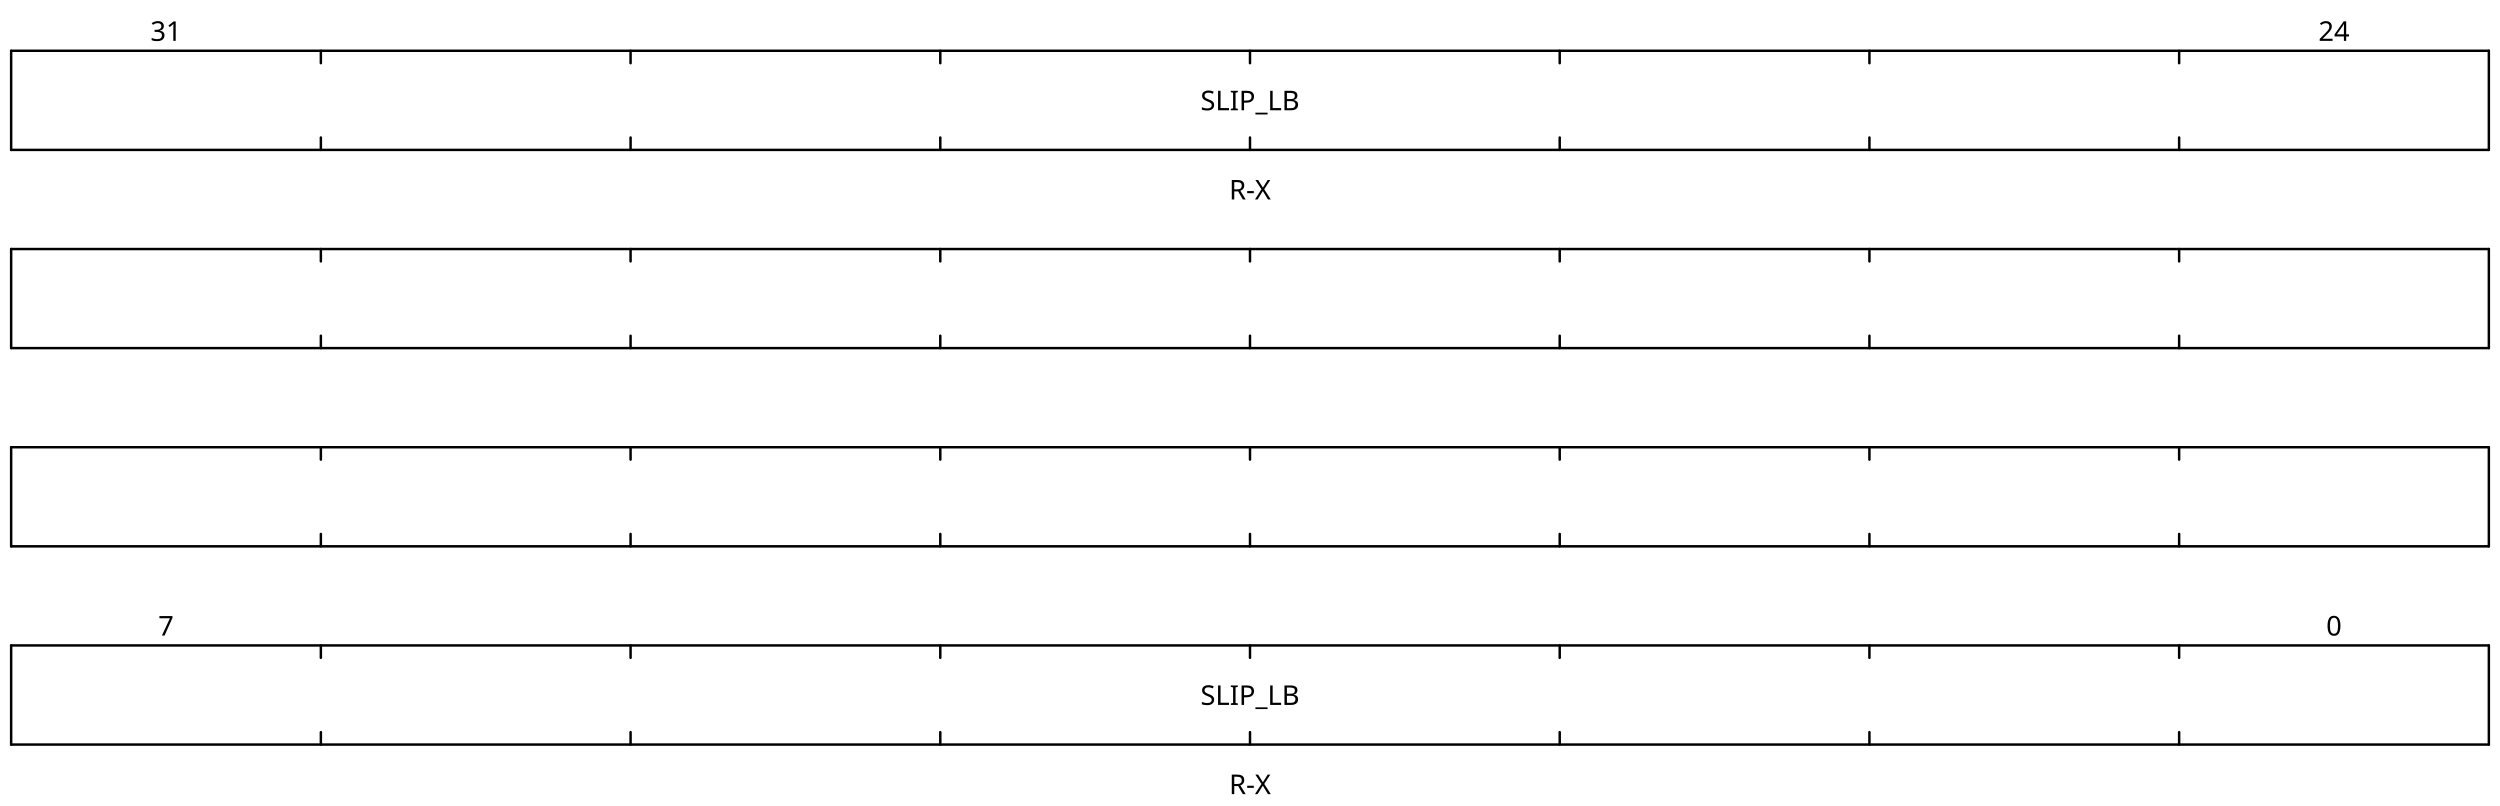
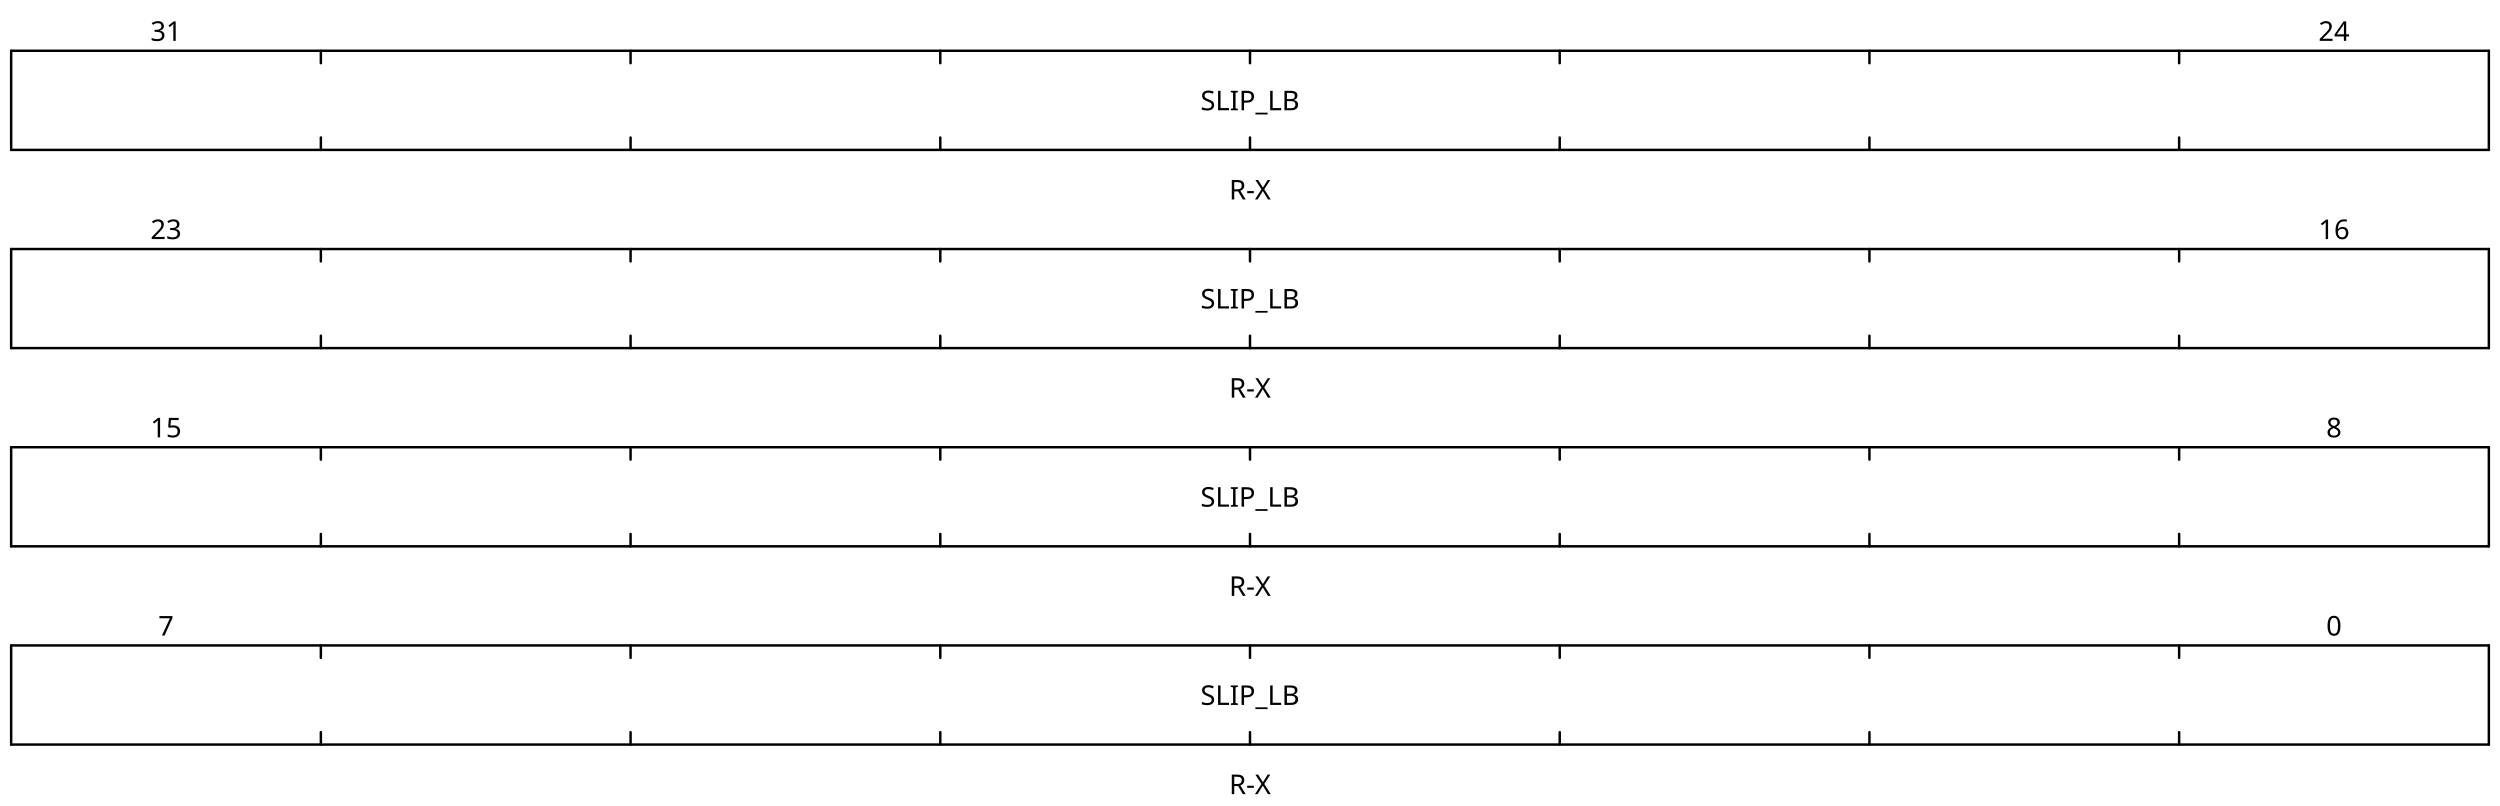
<svg xmlns="http://www.w3.org/2000/svg" baseProfile="full" class="WaveDrom" height="325" version="1.1" viewBox="0,0,1009,325" width="1009">
  <defs />
  <g font-family="sans-serif" font-size="11" font-weight="normal" text-anchor="middle" transform="translate(4.5,240.5)">
    <g stroke="black" stroke-linecap="round" stroke-width="1" transform="translate(0,20.0)">
      <line x1="0" x2="1000" y1="0" y2="0" />
      <line x1="0" x2="0" y1="0" y2="40.0" />
      <line x1="0" x2="1000" y1="40.0" y2="40.0" />
      <line x1="1000.0" x2="1000.0" y1="0" y2="40.0" />
      <line x1="875.0" x2="875.0" y1="0" y2="5.0" />
      <line x1="875.0" x2="875.0" y1="35.0" y2="40.0" />
      <line x1="750.0" x2="750.0" y1="0" y2="5.0" />
      <line x1="750.0" x2="750.0" y1="35.0" y2="40.0" />
      <line x1="625.0" x2="625.0" y1="0" y2="5.0" />
      <line x1="625.0" x2="625.0" y1="35.0" y2="40.0" />
      <line x1="500.0" x2="500.0" y1="0" y2="5.0" />
      <line x1="500.0" x2="500.0" y1="35.0" y2="40.0" />
      <line x1="375.0" x2="375.0" y1="0" y2="5.0" />
      <line x1="375.0" x2="375.0" y1="35.0" y2="40.0" />
      <line x1="250.0" x2="250.0" y1="0" y2="5.0" />
      <line x1="250.0" x2="250.0" y1="35.0" y2="40.0" />
      <line x1="125.0" x2="125.0" y1="0" y2="5.0" />
      <line x1="125.0" x2="125.0" y1="35.0" y2="40.0" />
    </g>
    <g text-anchor="middle">
      <g>
        <g transform="translate(0,20.0)" />
        <g transform="translate(62.5,16.0)">
          <text x="875.0">
            <tspan>0</tspan>
          </text>
          <text x="0.0">
            <tspan>7</tspan>
          </text>
        </g>
        <g transform="translate(62.5,44.0)">
          <text x="437.5">
            <tspan>SLIP_LB</tspan>
          </text>
        </g>
        <g transform="translate(62.5,80)">
          <text x="437.5">
            <tspan>R-X</tspan>
          </text>
        </g>
      </g>
    </g>
  </g>
  <g font-family="sans-serif" font-size="11" font-weight="normal" text-anchor="middle" transform="translate(4.5,160.5)">
    <g stroke="black" stroke-linecap="round" stroke-width="1" transform="translate(0,20.0)">
      <line x1="0" x2="1000" y1="0" y2="0" />
      <line x1="0" x2="0" y1="0" y2="40.0" />
      <line x1="0" x2="1000" y1="40.0" y2="40.0" />
      <line x1="1000.0" x2="1000.0" y1="0" y2="40.0" />
      <line x1="875.0" x2="875.0" y1="0" y2="5.0" />
      <line x1="875.0" x2="875.0" y1="35.0" y2="40.0" />
      <line x1="750.0" x2="750.0" y1="0" y2="5.0" />
      <line x1="750.0" x2="750.0" y1="35.0" y2="40.0" />
      <line x1="625.0" x2="625.0" y1="0" y2="5.0" />
      <line x1="625.0" x2="625.0" y1="35.0" y2="40.0" />
      <line x1="500.0" x2="500.0" y1="0" y2="5.0" />
      <line x1="500.0" x2="500.0" y1="35.0" y2="40.0" />
      <line x1="375.0" x2="375.0" y1="0" y2="5.0" />
      <line x1="375.0" x2="375.0" y1="35.0" y2="40.0" />
      <line x1="250.0" x2="250.0" y1="0" y2="5.0" />
      <line x1="250.0" x2="250.0" y1="35.0" y2="40.0" />
      <line x1="125.0" x2="125.0" y1="0" y2="5.0" />
      <line x1="125.0" x2="125.0" y1="35.0" y2="40.0" />
    </g>
    <g text-anchor="middle">
      <g>
        <g transform="translate(0,20.0)" />
-         <g transform="translate(62.5,16.0)" />
-         <g transform="translate(62.5,44.0)" />
-         <g transform="translate(62.5,80)" />
+         <g transform="translate(62.5,16.0)">
+           <text x="875.0">
+             <tspan>8</tspan>
+           </text>
+           <text x="0.0">
+             <tspan>15</tspan>
+           </text>
+         </g>
+         <g transform="translate(62.5,44.0)">
+           <text x="437.5">
+             <tspan>SLIP_LB</tspan>
+           </text>
+         </g>
+         <g transform="translate(62.5,80)">
+           <text x="437.5">
+             <tspan>R-X</tspan>
+           </text>
+         </g>
      </g>
    </g>
  </g>
  <g font-family="sans-serif" font-size="11" font-weight="normal" text-anchor="middle" transform="translate(4.5,80.5)">
    <g stroke="black" stroke-linecap="round" stroke-width="1" transform="translate(0,20.0)">
      <line x1="0" x2="1000" y1="0" y2="0" />
      <line x1="0" x2="0" y1="0" y2="40.0" />
      <line x1="0" x2="1000" y1="40.0" y2="40.0" />
      <line x1="1000.0" x2="1000.0" y1="0" y2="40.0" />
      <line x1="875.0" x2="875.0" y1="0" y2="5.0" />
      <line x1="875.0" x2="875.0" y1="35.0" y2="40.0" />
      <line x1="750.0" x2="750.0" y1="0" y2="5.0" />
      <line x1="750.0" x2="750.0" y1="35.0" y2="40.0" />
      <line x1="625.0" x2="625.0" y1="0" y2="5.0" />
      <line x1="625.0" x2="625.0" y1="35.0" y2="40.0" />
      <line x1="500.0" x2="500.0" y1="0" y2="5.0" />
      <line x1="500.0" x2="500.0" y1="35.0" y2="40.0" />
      <line x1="375.0" x2="375.0" y1="0" y2="5.0" />
      <line x1="375.0" x2="375.0" y1="35.0" y2="40.0" />
      <line x1="250.0" x2="250.0" y1="0" y2="5.0" />
      <line x1="250.0" x2="250.0" y1="35.0" y2="40.0" />
      <line x1="125.0" x2="125.0" y1="0" y2="5.0" />
      <line x1="125.0" x2="125.0" y1="35.0" y2="40.0" />
    </g>
    <g text-anchor="middle">
      <g>
        <g transform="translate(0,20.0)" />
-         <g transform="translate(62.5,16.0)" />
-         <g transform="translate(62.5,44.0)" />
-         <g transform="translate(62.5,80)" />
+         <g transform="translate(62.5,16.0)">
+           <text x="875.0">
+             <tspan>16</tspan>
+           </text>
+           <text x="0.0">
+             <tspan>23</tspan>
+           </text>
+         </g>
+         <g transform="translate(62.5,44.0)">
+           <text x="437.5">
+             <tspan>SLIP_LB</tspan>
+           </text>
+         </g>
+         <g transform="translate(62.5,80)">
+           <text x="437.5">
+             <tspan>R-X</tspan>
+           </text>
+         </g>
      </g>
    </g>
  </g>
  <g font-family="sans-serif" font-size="11" font-weight="normal" text-anchor="middle" transform="translate(4.5,0.5)">
    <g stroke="black" stroke-linecap="round" stroke-width="1" transform="translate(0,20.0)">
      <line x1="0" x2="1000" y1="0" y2="0" />
      <line x1="0" x2="0" y1="0" y2="40.0" />
      <line x1="0" x2="1000" y1="40.0" y2="40.0" />
      <line x1="1000.0" x2="1000.0" y1="0" y2="40.0" />
      <line x1="875.0" x2="875.0" y1="0" y2="5.0" />
      <line x1="875.0" x2="875.0" y1="35.0" y2="40.0" />
      <line x1="750.0" x2="750.0" y1="0" y2="5.0" />
      <line x1="750.0" x2="750.0" y1="35.0" y2="40.0" />
      <line x1="625.0" x2="625.0" y1="0" y2="5.0" />
      <line x1="625.0" x2="625.0" y1="35.0" y2="40.0" />
      <line x1="500.0" x2="500.0" y1="0" y2="5.0" />
      <line x1="500.0" x2="500.0" y1="35.0" y2="40.0" />
      <line x1="375.0" x2="375.0" y1="0" y2="5.0" />
      <line x1="375.0" x2="375.0" y1="35.0" y2="40.0" />
      <line x1="250.0" x2="250.0" y1="0" y2="5.0" />
      <line x1="250.0" x2="250.0" y1="35.0" y2="40.0" />
      <line x1="125.0" x2="125.0" y1="0" y2="5.0" />
      <line x1="125.0" x2="125.0" y1="35.0" y2="40.0" />
    </g>
    <g text-anchor="middle">
      <g>
        <g transform="translate(0,20.0)" />
        <g transform="translate(62.5,16.0)">
          <text x="875.0">
            <tspan>24</tspan>
          </text>
          <text x="0.0">
            <tspan>31</tspan>
          </text>
        </g>
        <g transform="translate(62.5,44.0)">
          <text x="437.5">
            <tspan>SLIP_LB</tspan>
          </text>
        </g>
        <g transform="translate(62.5,80)">
          <text x="437.5">
            <tspan>R-X</tspan>
          </text>
        </g>
      </g>
    </g>
  </g>
</svg>
